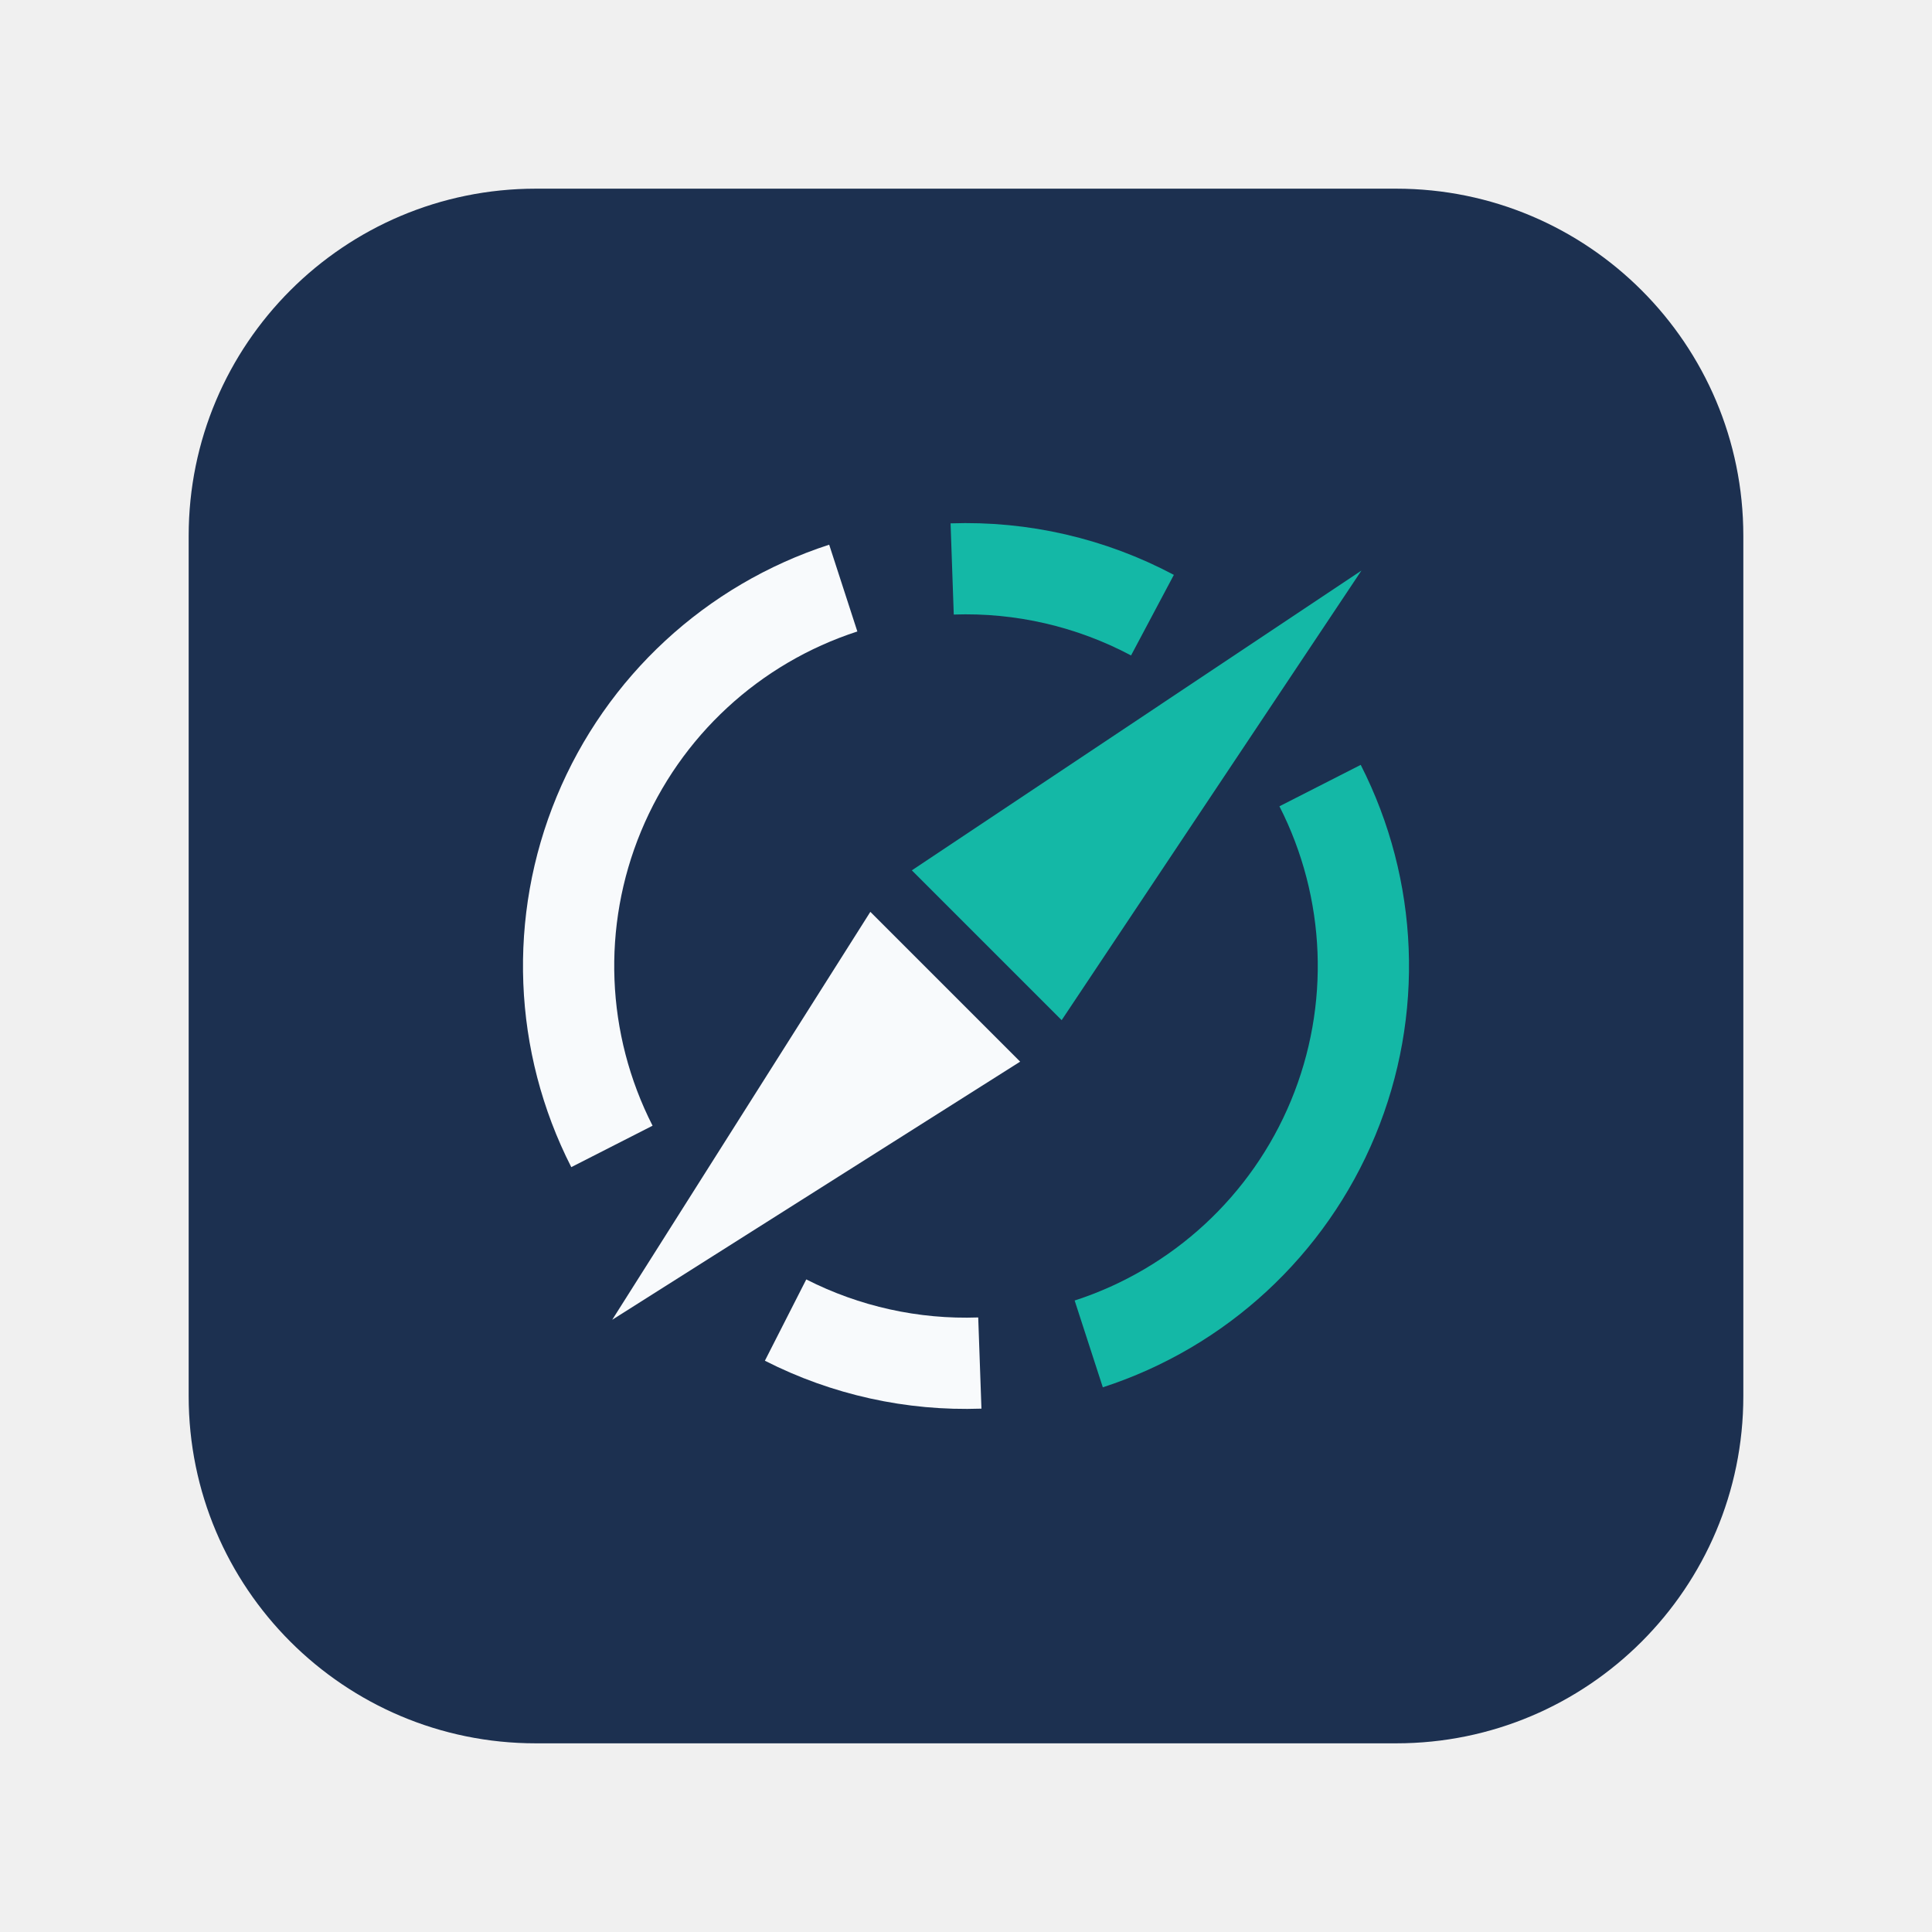
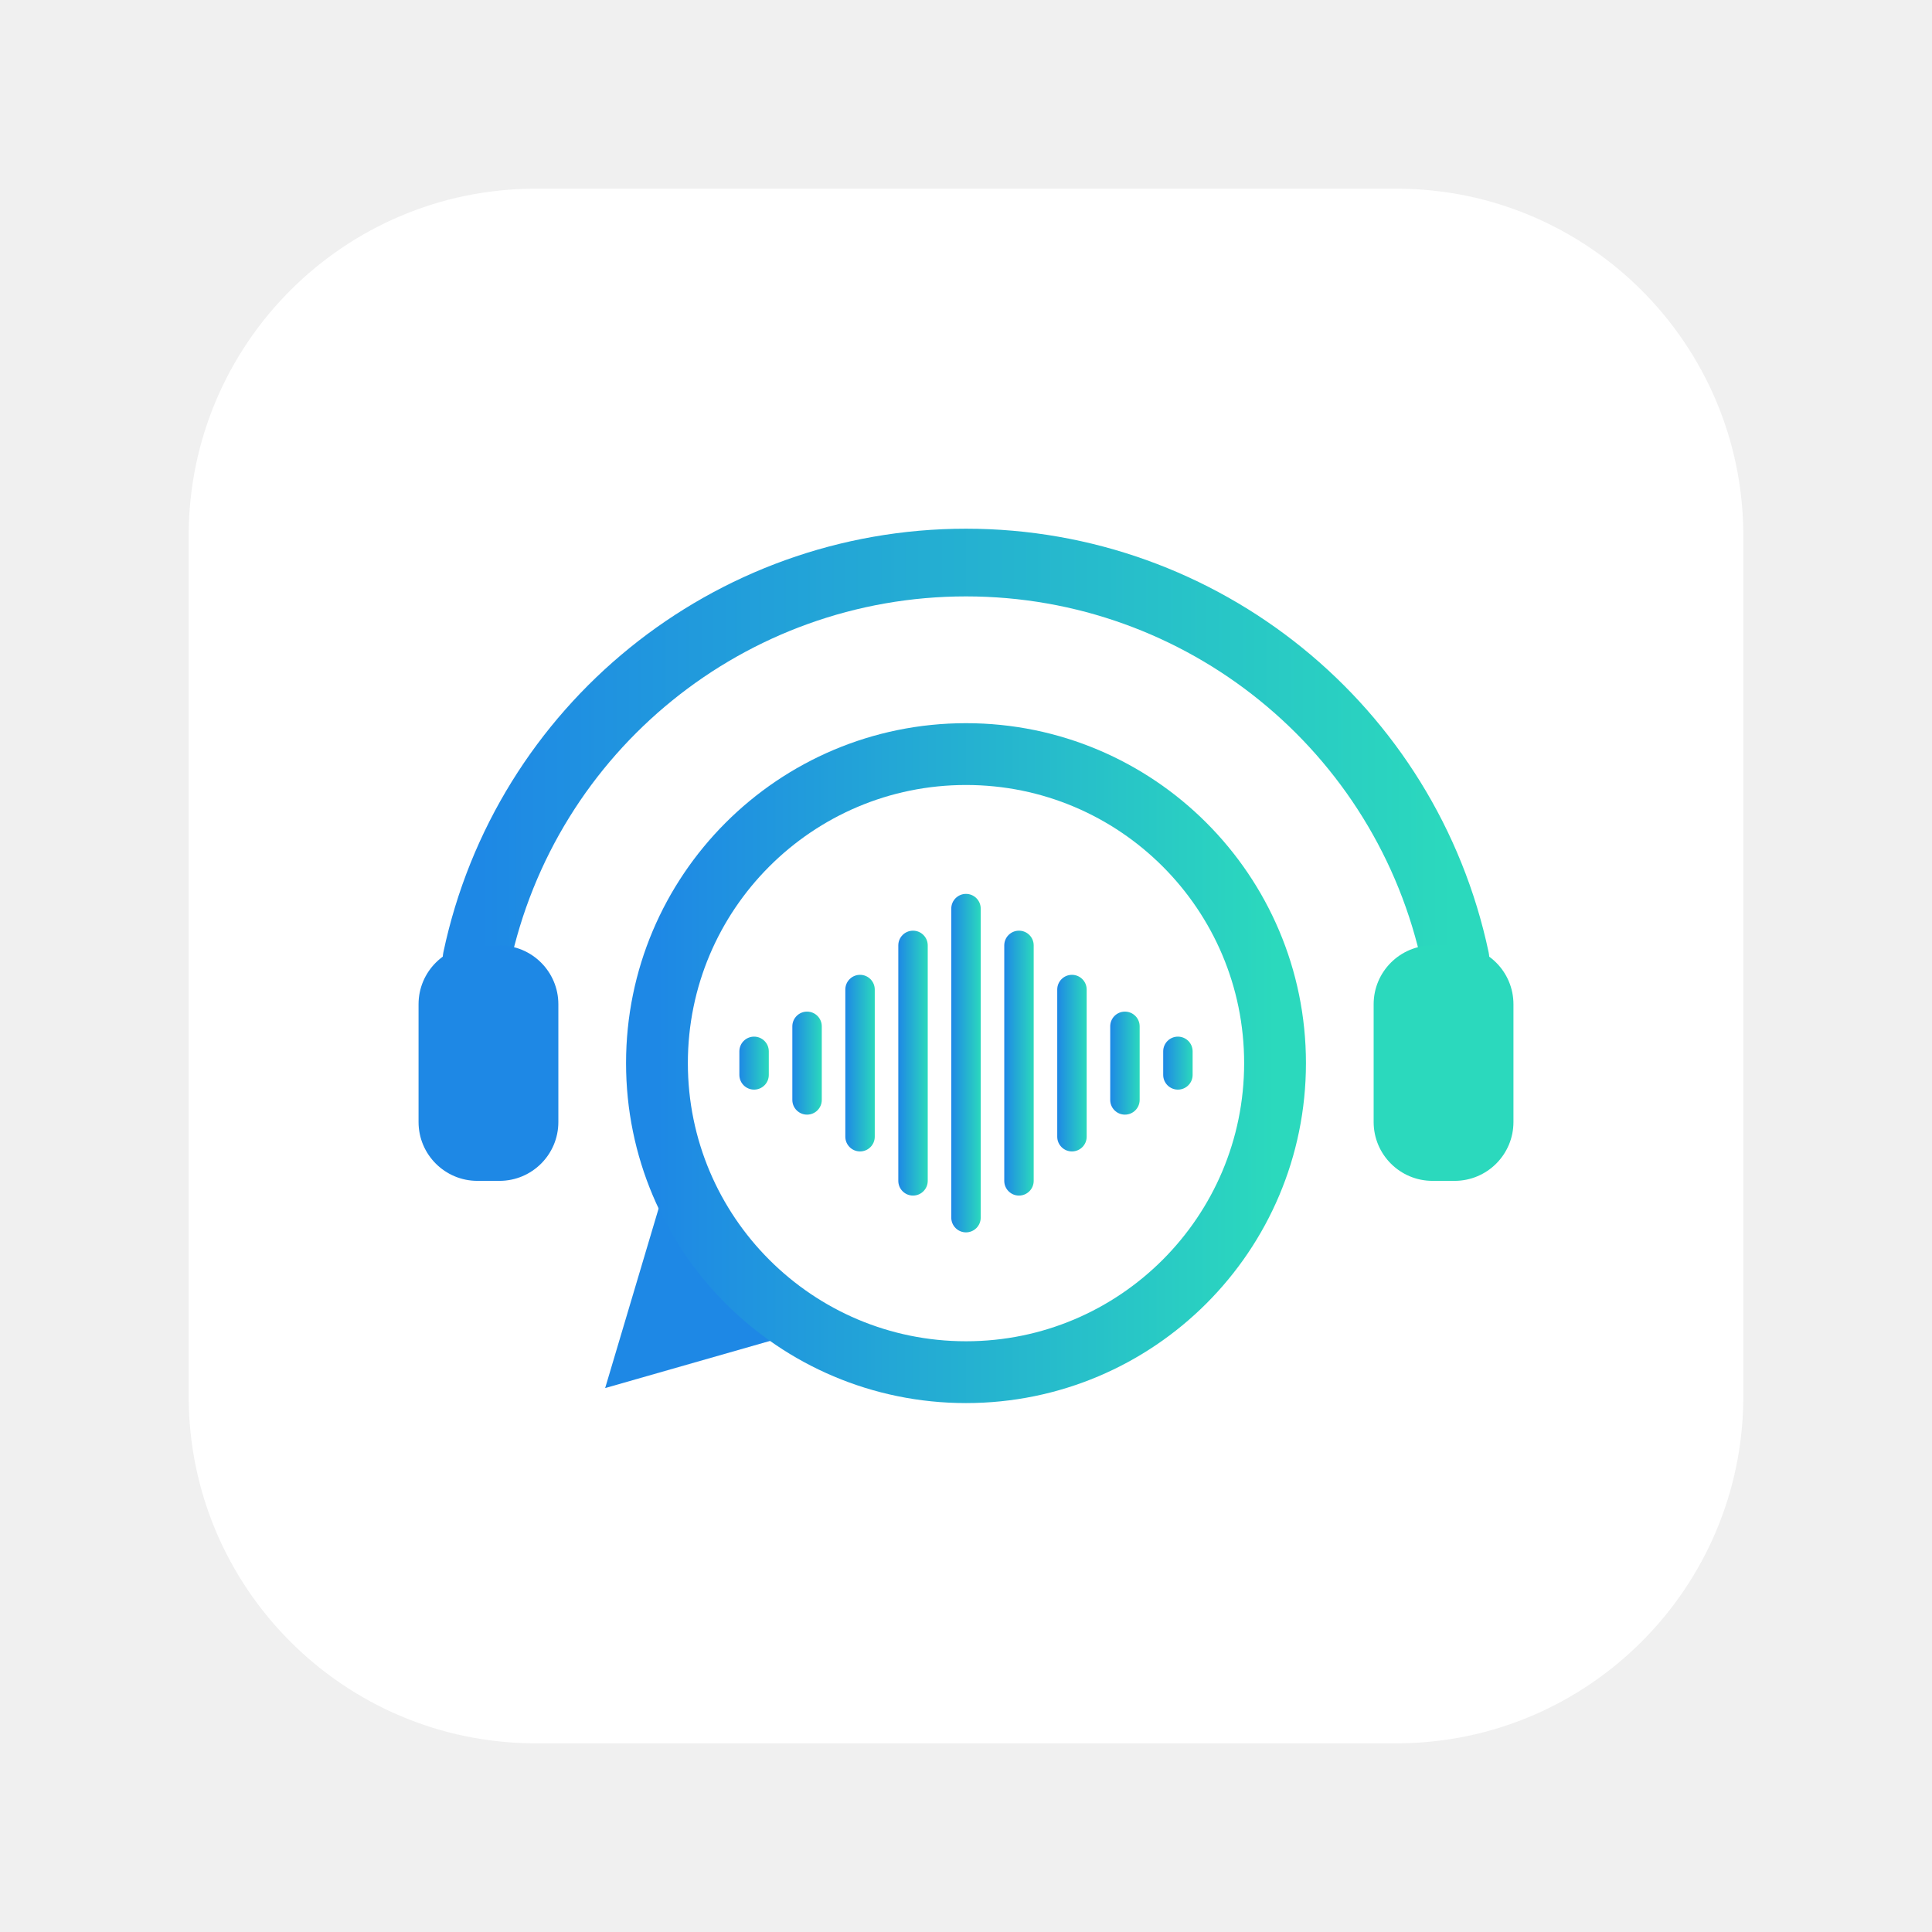
<svg xmlns="http://www.w3.org/2000/svg" viewBox="0 0 1024 1024">
-   <rect x="100" y="100" width="824" height="824" rx="184" fill="#1C3050" />
-   <g transform="translate(512 512) scale(0.78) translate(-512 -512)">
-     <g fill="none" stroke-width="62" stroke-linecap="butt">
-       <path d="M 638.7 273.6 A 270 270 0 0 0 502.6 242.2" stroke="#14B8A6" />
-       <path d="M 428.6 255.2 A 270 270 0 0 0 271.4 634.6" stroke="#F8FAFC" />
-       <path d="M 389.4 752.6 A 270 270 0 0 0 521.4 781.8" stroke="#F8FAFC" />
-       <path d="M 595.4 768.8 A 270 270 0 0 0 752.6 389.4" stroke="#14B8A6" />
+   <defs>
+     <linearGradient id="g" x1="0" y1="0" x2="1" y2="0">
+       <stop offset="0" stop-color="#1E88E5" />
+       <stop offset="1" stop-color="#2BD9BD" />
+     </linearGradient>
+   </defs>
+   <rect x="100" y="100" width="824" height="824" rx="184" fill="#FFFFFF" />
+   <g transform="translate(512 512) scale(0.78) translate(-512 -404)">
+     <path d="M 179.4 399.3 A 340 340 0 0 1 844.6 399.3" fill="none" stroke="url(#g)" stroke-width="46" stroke-linecap="round" />
+     <rect x="140" y="390" width="95" height="160" rx="40" fill="#1E88E5" />
+     <rect x="789" y="390" width="95" height="160" rx="40" fill="#2BD9BD" />
+     <polygon points="303.6,567.2 380.1,658.4 266.8,690.8" fill="#1E88E5" />
+     <circle cx="512" cy="470" r="210" fill="none" stroke="url(#g)" stroke-width="42" />
+     <g fill="url(#g)">
+       <rect x="358" y="452" width="20" height="36" rx="10" />
+       <rect x="394" y="435" width="20" height="70" rx="10" />
+       <rect x="430" y="410" width="20" height="120" rx="10" />
+       <rect x="466" y="380" width="20" height="180" rx="10" />
+       <rect x="502" y="355" width="20" height="230" rx="10" />
+       <rect x="538" y="380" width="20" height="180" rx="10" />
+       <rect x="574" y="410" width="20" height="120" rx="10" />
+       <rect x="610" y="435" width="20" height="70" rx="10" />
+       <rect x="646" y="452" width="20" height="36" rx="10" />
    </g>
-     <polygon points="780.7,243.3 577.0,548.8 475.2,447.0" fill="#14B8A6" />
-     <polygon points="271.6,752.4 548.8,577.0 447.0,475.2" fill="#F8FAFC" />
  </g>
</svg>
